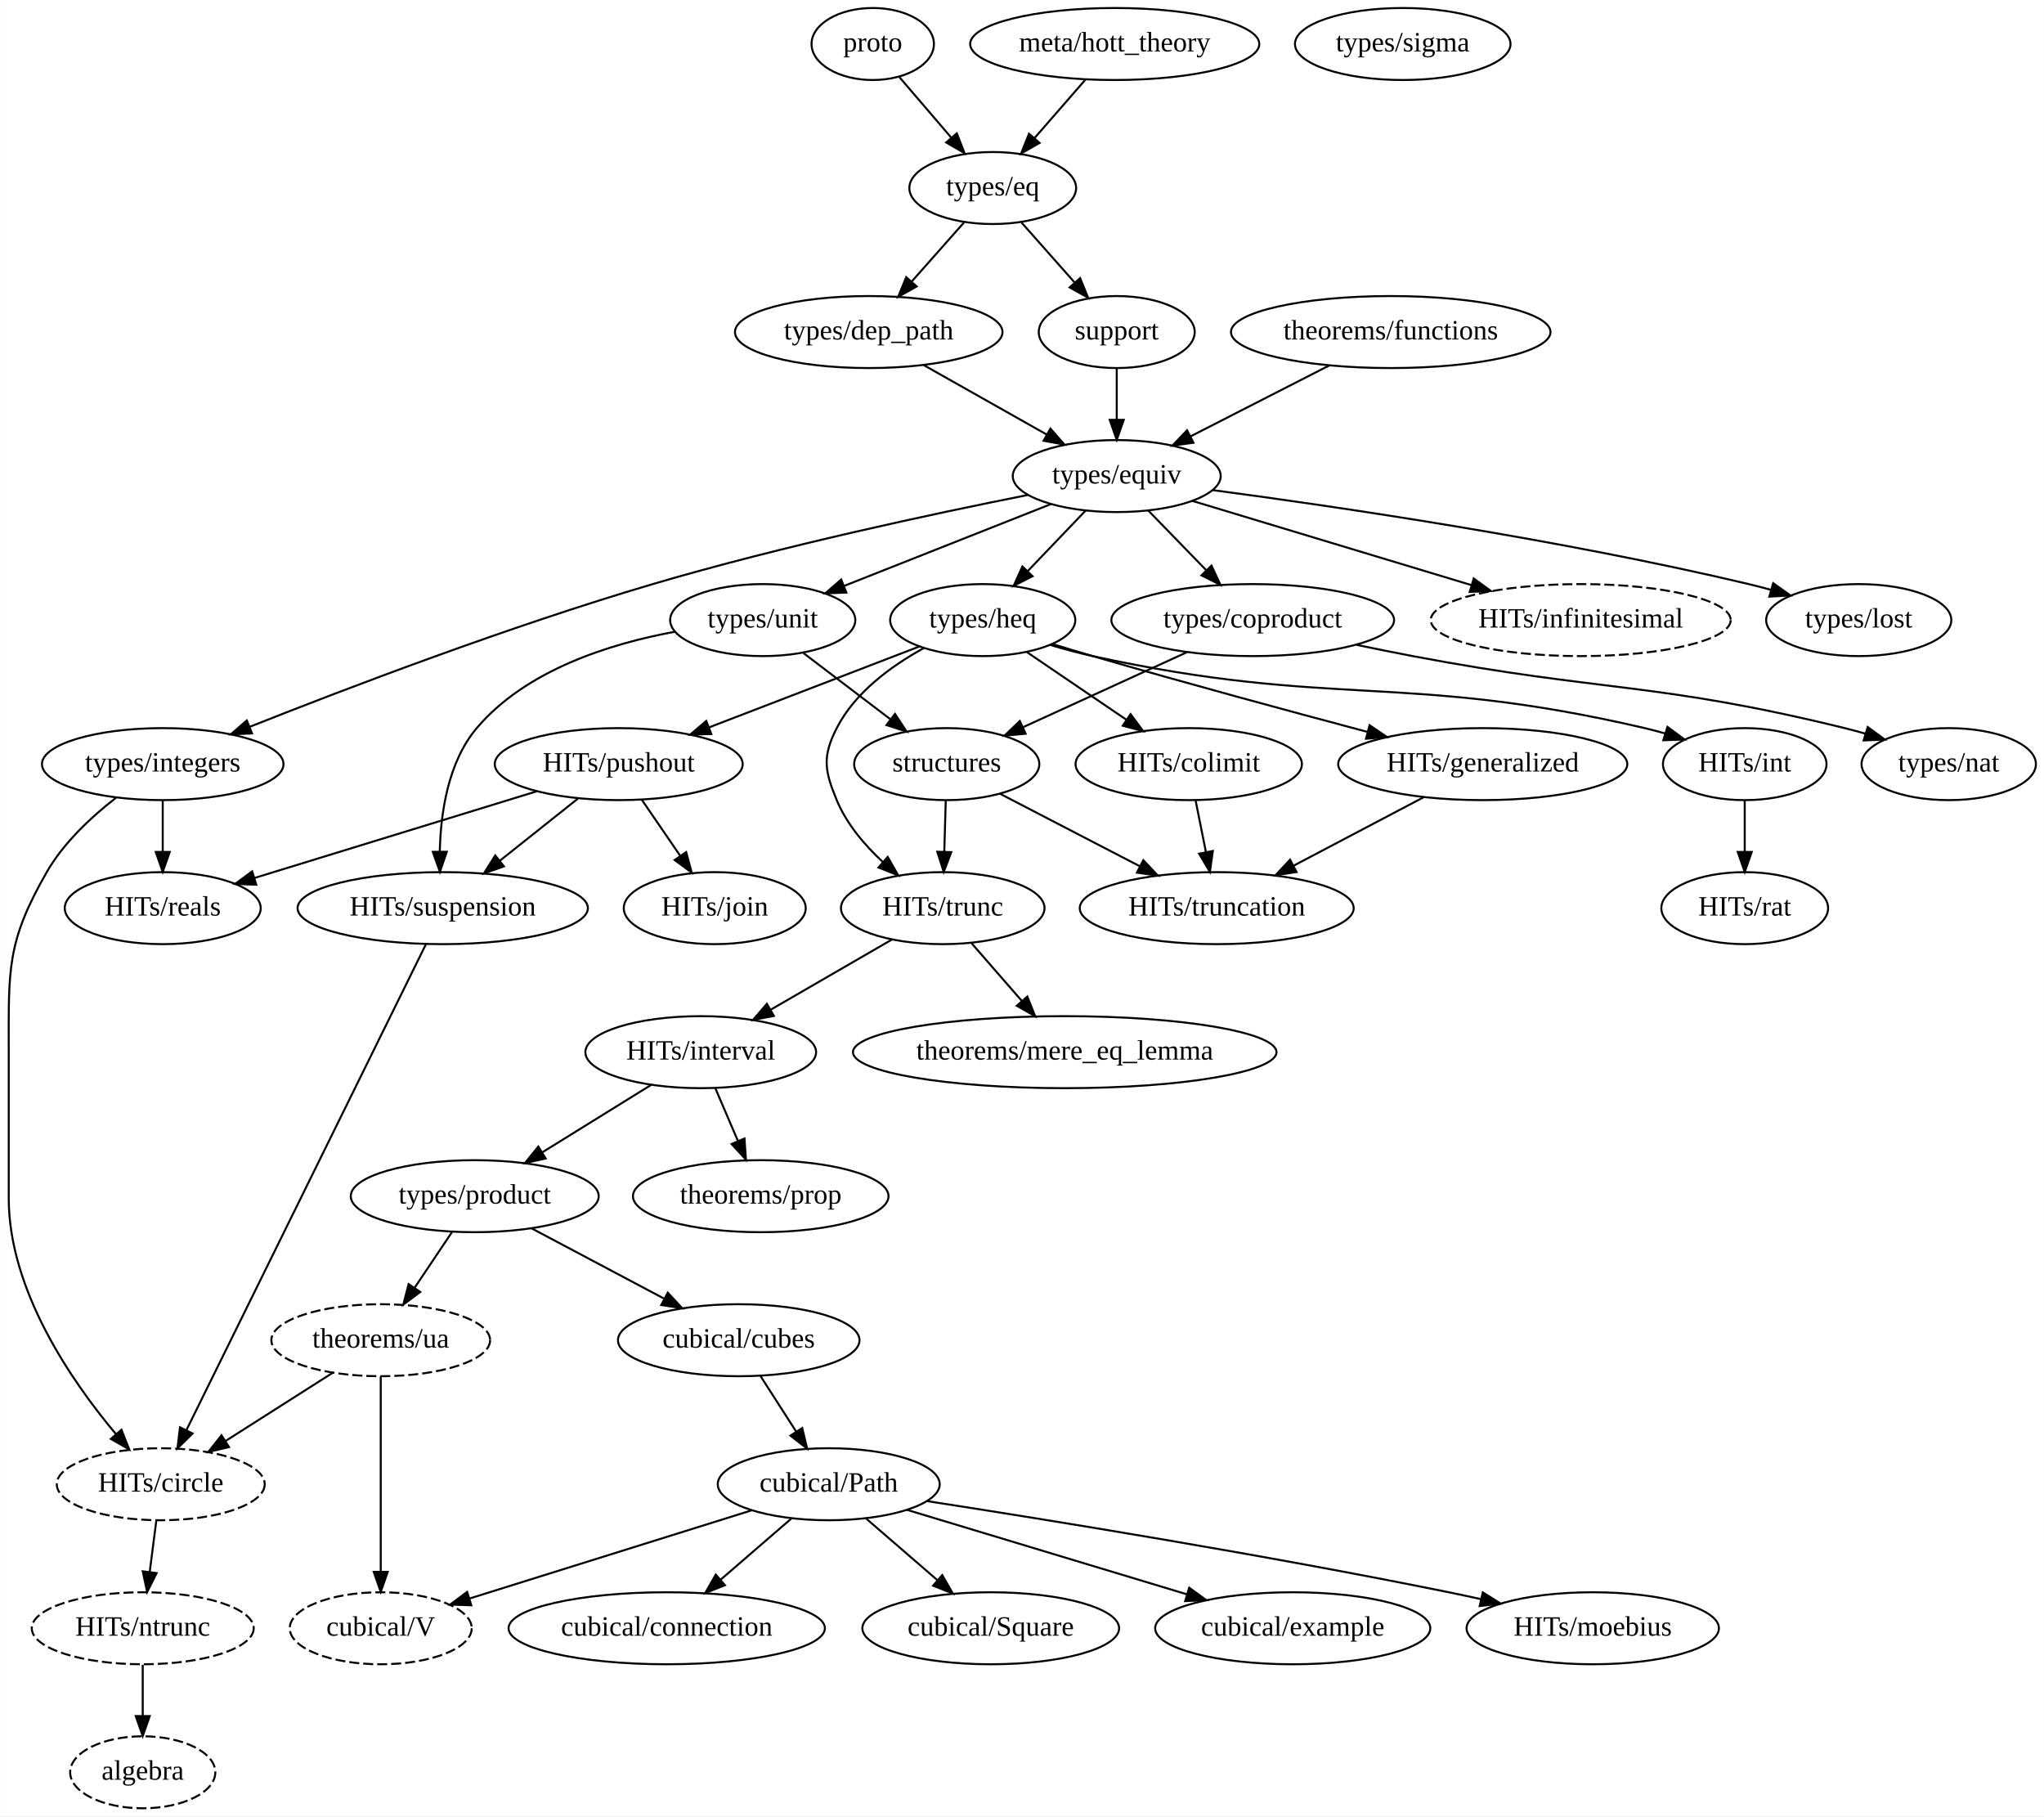
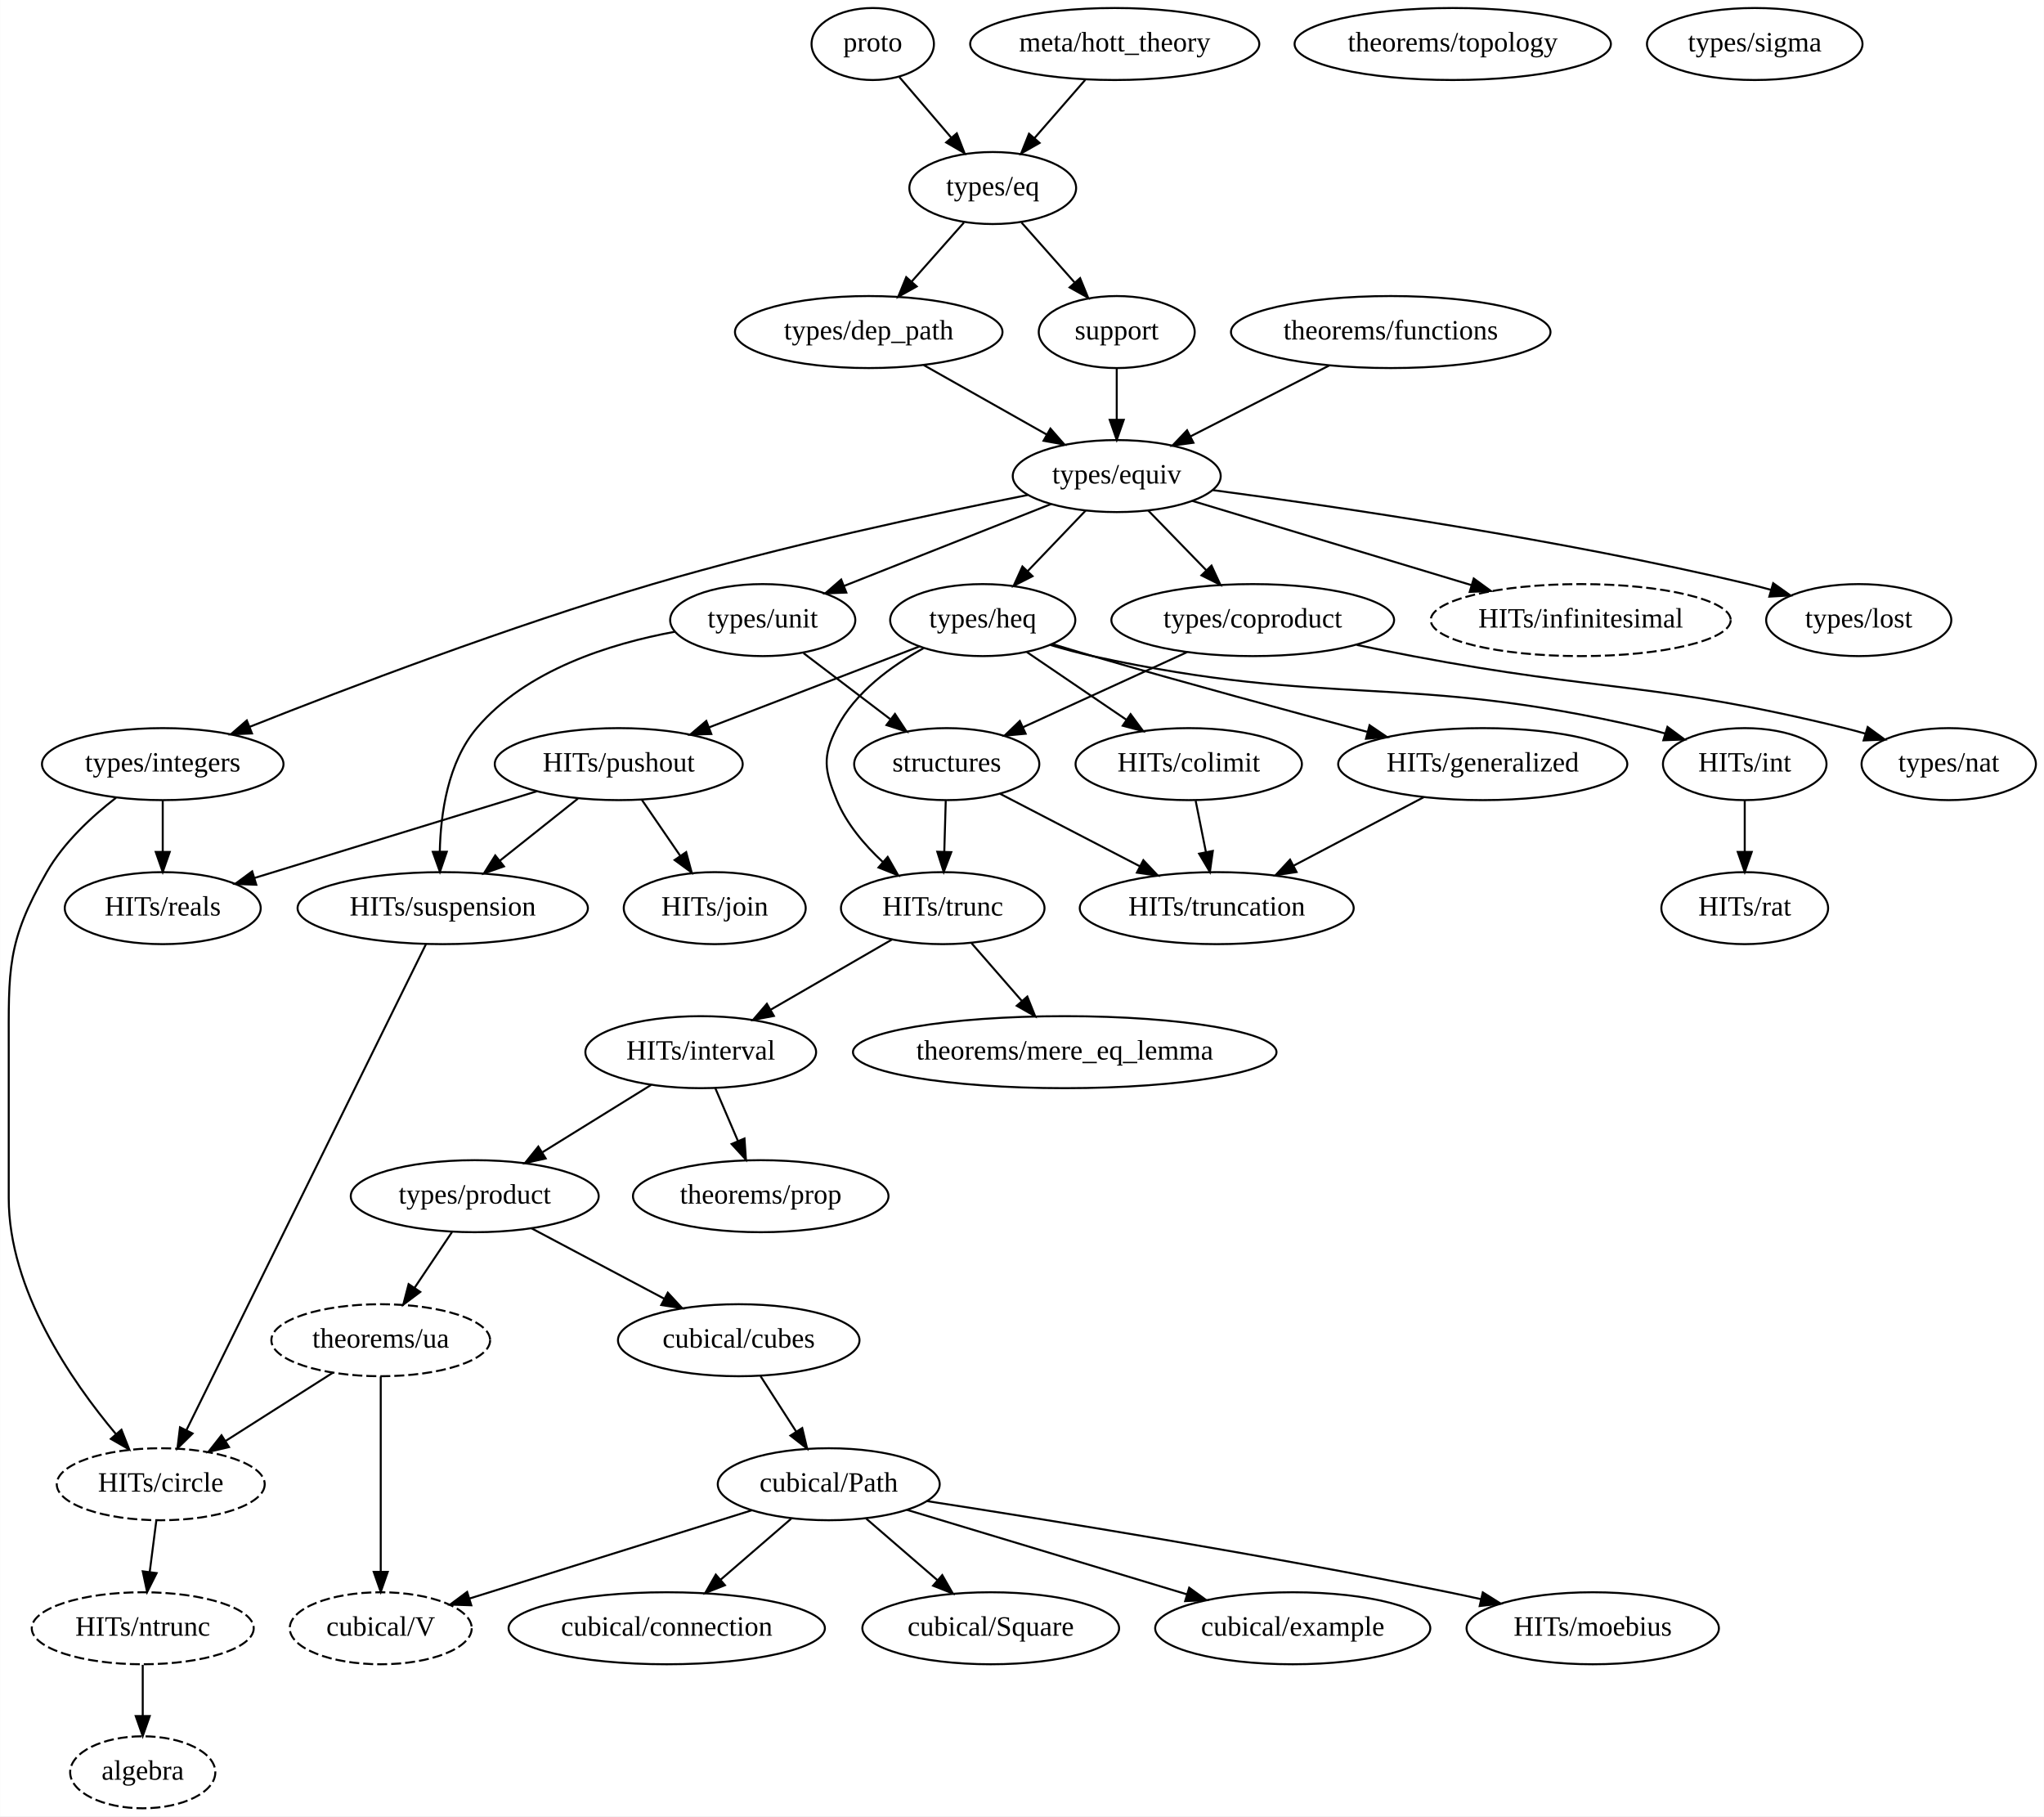
<svg xmlns="http://www.w3.org/2000/svg" width="1022pt" height="908pt" viewBox="0.00 0.00 1021.82 908.00">
  <g id="graph0" class="graph" transform="scale(1 1) rotate(0) translate(4 904)">
    <polygon fill="white" stroke="none" points="-4,4 -4,-904 1017.82,-904 1017.82,4 -4,4" />
    <g id="node1" class="node">
      <ellipse fill="none" stroke="black" cx="432.278" cy="-882" rx="30.595" ry="18" />
      <text text-anchor="middle" x="432.278" y="-878.3" font-family="Times New Roman,serif" font-size="14.00">proto</text>
    </g>
    <g id="node2" class="node">
      <ellipse fill="none" stroke="black" cx="492.278" cy="-810" rx="41.693" ry="18" />
      <text text-anchor="middle" x="492.278" y="-806.3" font-family="Times New Roman,serif" font-size="14.00">types/eq</text>
    </g>
    <g id="edge1" class="edge">
      <path fill="none" stroke="black" d="M445.593,-865.465C453.221,-856.566 462.959,-845.205 471.565,-835.164" />
      <polygon fill="black" stroke="black" points="474.312,-837.338 478.163,-827.467 468.997,-832.782 474.312,-837.338" />
    </g>
    <g id="node16" class="node">
      <ellipse fill="none" stroke="black" cx="430.278" cy="-738" rx="66.888" ry="18" />
      <text text-anchor="middle" x="430.278" y="-734.3" font-family="Times New Roman,serif" font-size="14.00">types/dep_path</text>
    </g>
    <g id="edge11" class="edge">
      <path fill="none" stroke="black" d="M477.898,-792.765C470.107,-783.969 460.328,-772.928 451.662,-763.144" />
      <polygon fill="black" stroke="black" points="454.26,-760.799 445.01,-755.633 449.02,-765.44 454.26,-760.799" />
    </g>
    <g id="node24" class="node">
      <ellipse fill="none" stroke="black" cx="554.278" cy="-738" rx="38.993" ry="18" />
      <text text-anchor="middle" x="554.278" y="-734.3" font-family="Times New Roman,serif" font-size="14.00">support</text>
    </g>
    <g id="edge38" class="edge">
      <path fill="none" stroke="black" d="M506.657,-792.765C514.561,-783.841 524.511,-772.608 533.269,-762.719" />
      <polygon fill="black" stroke="black" points="535.965,-764.954 539.976,-755.147 530.725,-760.313 535.965,-764.954" />
    </g>
    <g id="node3" class="node">
      <ellipse fill="none" stroke="black" cx="553.278" cy="-882" rx="72.287" ry="18" />
      <text text-anchor="middle" x="553.278" y="-878.3" font-family="Times New Roman,serif" font-size="14.00">meta/hott_theory</text>
    </g>
    <g id="edge2" class="edge">
      <path fill="none" stroke="black" d="M538.511,-864.055C530.908,-855.33 521.509,-844.544 513.175,-834.981" />
      <polygon fill="black" stroke="black" points="515.696,-832.547 506.488,-827.307 510.419,-837.146 515.696,-832.547" />
    </g>
    <g id="node4" class="node">
      <ellipse fill="none" stroke="black" stroke-dasharray="5,2" cx="67.278" cy="-18" rx="36.294" ry="18" />
      <text text-anchor="middle" x="67.278" y="-14.3" font-family="Times New Roman,serif" font-size="14.00">algebra</text>
    </g>
    <g id="node5" class="node">
      <ellipse fill="none" stroke="black" stroke-dasharray="5,2" cx="67.278" cy="-90" rx="55.491" ry="18" />
      <text text-anchor="middle" x="67.278" y="-86.3" font-family="Times New Roman,serif" font-size="14.00">HITs/ntrunc</text>
    </g>
    <g id="edge3" class="edge">
      <path fill="none" stroke="black" d="M67.278,-71.697C67.278,-63.983 67.278,-54.712 67.278,-46.112" />
      <polygon fill="black" stroke="black" points="70.778,-46.104 67.278,-36.104 63.778,-46.104 70.778,-46.104" />
    </g>
    <g id="node6" class="node">
      <ellipse fill="none" stroke="black" stroke-dasharray="5,2" cx="76.278" cy="-162" rx="51.991" ry="18" />
      <text text-anchor="middle" x="76.278" y="-158.3" font-family="Times New Roman,serif" font-size="14.00">HITs/circle</text>
    </g>
    <g id="edge29" class="edge">
      <path fill="none" stroke="black" d="M74.053,-143.697C73.061,-135.983 71.869,-126.712 70.763,-118.112" />
      <polygon fill="black" stroke="black" points="74.223,-117.576 69.477,-108.104 67.281,-118.469 74.223,-117.576" />
    </g>
    <g id="node7" class="node">
      <ellipse fill="none" stroke="black" cx="77.278" cy="-522" rx="60.389" ry="18" />
      <text text-anchor="middle" x="77.278" y="-518.3" font-family="Times New Roman,serif" font-size="14.00">types/integers</text>
    </g>
    <g id="edge4" class="edge">
      <path fill="none" stroke="black" d="M53.918,-505.19C41.782,-495.776 27.755,-482.794 19.278,-468 -0.833,-432.907 0.278,-419.447 0.278,-379 0.278,-379 0.278,-379 0.278,-305 0.278,-259.134 31.48,-213.746 53.899,-187.054" />
      <polygon fill="black" stroke="black" points="56.633,-189.243 60.53,-179.391 51.34,-184.662 56.633,-189.243" />
    </g>
-     <g id="node35" class="node">
+     <g id="node36" class="node">
      <ellipse fill="none" stroke="black" cx="77.278" cy="-450" rx="48.993" ry="18" />
      <text text-anchor="middle" x="77.278" y="-446.3" font-family="Times New Roman,serif" font-size="14.00">HITs/reals</text>
    </g>
    <g id="edge35" class="edge">
      <path fill="none" stroke="black" d="M77.278,-503.697C77.278,-495.983 77.278,-486.712 77.278,-478.112" />
      <polygon fill="black" stroke="black" points="80.778,-478.104 77.278,-468.104 73.778,-478.104 80.778,-478.104" />
    </g>
    <g id="node8" class="node">
      <ellipse fill="none" stroke="black" cx="217.278" cy="-450" rx="72.588" ry="18" />
      <text text-anchor="middle" x="217.278" y="-446.3" font-family="Times New Roman,serif" font-size="14.00">HITs/suspension</text>
    </g>
    <g id="edge5" class="edge">
      <path fill="none" stroke="black" d="M208.88,-431.966C185.173,-383.88 117.615,-246.849 89.161,-189.133" />
      <polygon fill="black" stroke="black" points="92.193,-187.366 84.632,-179.945 85.914,-190.462 92.193,-187.366" />
    </g>
    <g id="node9" class="node">
      <ellipse fill="none" stroke="black" stroke-dasharray="5,2" cx="186.278" cy="-234" rx="54.691" ry="18" />
      <text text-anchor="middle" x="186.278" y="-230.3" font-family="Times New Roman,serif" font-size="14.00">theorems/ua</text>
    </g>
    <g id="edge6" class="edge">
      <path fill="none" stroke="black" d="M162.409,-217.811C146.697,-207.813 125.931,-194.598 108.726,-183.649" />
      <polygon fill="black" stroke="black" points="110.415,-180.575 100.099,-178.159 106.657,-186.481 110.415,-180.575" />
    </g>
    <g id="node23" class="node">
      <ellipse fill="none" stroke="black" stroke-dasharray="5,2" cx="186.278" cy="-90" rx="45.492" ry="18" />
      <text text-anchor="middle" x="186.278" y="-86.3" font-family="Times New Roman,serif" font-size="14.00">cubical/V</text>
    </g>
    <g id="edge17" class="edge">
      <path fill="none" stroke="black" d="M186.278,-215.871C186.278,-191.67 186.278,-147.211 186.278,-118.393" />
      <polygon fill="black" stroke="black" points="189.778,-118.189 186.278,-108.189 182.778,-118.189 189.778,-118.189" />
    </g>
    <g id="node10" class="node">
      <ellipse fill="none" stroke="black" cx="487.278" cy="-594" rx="46.292" ry="18" />
      <text text-anchor="middle" x="487.278" y="-590.3" font-family="Times New Roman,serif" font-size="14.00">types/heq</text>
    </g>
    <g id="node11" class="node">
      <ellipse fill="none" stroke="black" cx="590.278" cy="-522" rx="56.59" ry="18" />
      <text text-anchor="middle" x="590.278" y="-518.3" font-family="Times New Roman,serif" font-size="14.00">HITs/colimit</text>
    </g>
    <g id="edge7" class="edge">
      <path fill="none" stroke="black" d="M509.374,-577.983C523.837,-568.154 542.954,-555.161 558.974,-544.274" />
      <polygon fill="black" stroke="black" points="561.202,-546.992 567.505,-538.476 557.267,-541.202 561.202,-546.992" />
    </g>
    <g id="node12" class="node">
      <ellipse fill="none" stroke="black" cx="737.278" cy="-522" rx="72.287" ry="18" />
      <text text-anchor="middle" x="737.278" y="-518.3" font-family="Times New Roman,serif" font-size="14.00">HITs/generalized</text>
    </g>
    <g id="edge8" class="edge">
      <path fill="none" stroke="black" d="M522.138,-582.027C528.811,-579.983 535.751,-577.895 542.278,-576 588.204,-562.665 640.512,-548.504 679.382,-538.177" />
      <polygon fill="black" stroke="black" points="680.697,-541.449 689.467,-535.504 678.904,-534.683 680.697,-541.449" />
    </g>
    <g id="node26" class="node">
      <ellipse fill="none" stroke="black" cx="868.278" cy="-522" rx="40.893" ry="18" />
      <text text-anchor="middle" x="868.278" y="-518.3" font-family="Times New Roman,serif" font-size="14.00">HITs/int</text>
    </g>
    <g id="edge24" class="edge">
      <path fill="none" stroke="black" d="M521.071,-581.567C528.027,-579.493 535.345,-577.512 542.278,-576 663.142,-549.639 697.793,-568.048 818.278,-540 821.639,-539.218 825.093,-538.298 828.539,-537.298" />
      <polygon fill="black" stroke="black" points="829.636,-540.622 838.149,-534.315 827.561,-533.936 829.636,-540.622" />
    </g>
    <g id="node27" class="node">
      <ellipse fill="none" stroke="black" cx="467.278" cy="-450" rx="50.892" ry="18" />
      <text text-anchor="middle" x="467.278" y="-446.3" font-family="Times New Roman,serif" font-size="14.00">HITs/trunc</text>
    </g>
    <g id="edge42" class="edge">
      <path fill="none" stroke="black" d="M457.606,-579.895C441.632,-571.11 423.382,-557.86 414.278,-540 407.011,-525.745 408.155,-518.782 414.278,-504 419.18,-492.166 428.148,-481.596 437.331,-473.068" />
      <polygon fill="black" stroke="black" points="439.753,-475.601 445.011,-466.402 435.164,-470.314 439.753,-475.601" />
    </g>
    <g id="node29" class="node">
      <ellipse fill="none" stroke="black" cx="305.278" cy="-522" rx="61.99" ry="18" />
      <text text-anchor="middle" x="305.278" y="-518.3" font-family="Times New Roman,serif" font-size="14.00">HITs/pushout</text>
    </g>
    <g id="edge32" class="edge">
      <path fill="none" stroke="black" d="M455.576,-580.807C426.47,-569.612 383.029,-552.904 350.324,-540.326" />
      <polygon fill="black" stroke="black" points="351.567,-537.054 340.977,-536.731 349.054,-543.587 351.567,-537.054" />
    </g>
-     <g id="node38" class="node">
+     <g id="node39" class="node">
      <ellipse fill="none" stroke="black" cx="604.278" cy="-450" rx="68.489" ry="18" />
      <text text-anchor="middle" x="604.278" y="-446.3" font-family="Times New Roman,serif" font-size="14.00">HITs/truncation</text>
    </g>
    <g id="edge44" class="edge">
      <path fill="none" stroke="black" d="M593.738,-503.697C595.281,-495.983 597.135,-486.712 598.855,-478.112" />
      <polygon fill="black" stroke="black" points="602.327,-478.597 600.857,-468.104 595.463,-477.224 602.327,-478.597" />
    </g>
    <g id="edge45" class="edge">
      <path fill="none" stroke="black" d="M707.761,-505.465C688.561,-495.36 663.332,-482.081 642.591,-471.165" />
      <polygon fill="black" stroke="black" points="644.191,-468.052 633.712,-466.492 640.931,-474.247 644.191,-468.052" />
    </g>
    <g id="node13" class="node">
      <ellipse fill="none" stroke="black" stroke-dasharray="5,2" cx="786.278" cy="-594" rx="74.987" ry="18" />
      <text text-anchor="middle" x="786.278" y="-590.3" font-family="Times New Roman,serif" font-size="14.00">HITs/infinitesimal</text>
    </g>
    <g id="node14" class="node">
      <ellipse fill="none" stroke="black" cx="554.278" cy="-666" rx="51.991" ry="18" />
      <text text-anchor="middle" x="554.278" y="-662.3" font-family="Times New Roman,serif" font-size="14.00">types/equiv</text>
    </g>
    <g id="edge20" class="edge">
      <path fill="none" stroke="black" d="M509.813,-656.548C462.799,-647.215 386.678,-630.974 322.278,-612 250.598,-590.881 169.456,-559.978 120.881,-540.7" />
      <polygon fill="black" stroke="black" points="121.904,-537.34 111.319,-536.887 119.312,-543.842 121.904,-537.34" />
    </g>
    <g id="edge19" class="edge">
      <path fill="none" stroke="black" d="M538.738,-648.765C530.113,-639.753 519.232,-628.385 509.7,-618.426" />
      <polygon fill="black" stroke="black" points="512.176,-615.951 502.733,-611.147 507.119,-620.792 512.176,-615.951" />
    </g>
    <g id="edge9" class="edge">
      <path fill="none" stroke="black" d="M592.069,-653.597C629.949,-642.168 688.656,-624.455 731.612,-611.494" />
      <polygon fill="black" stroke="black" points="732.783,-614.796 741.346,-608.557 730.761,-608.095 732.783,-614.796" />
    </g>
    <g id="node15" class="node">
      <ellipse fill="none" stroke="black" cx="622.278" cy="-594" rx="70.688" ry="18" />
      <text text-anchor="middle" x="622.278" y="-590.3" font-family="Times New Roman,serif" font-size="14.00">types/coproduct</text>
    </g>
    <g id="edge10" class="edge">
      <path fill="none" stroke="black" d="M570.049,-648.765C578.678,-639.882 589.531,-628.709 599.105,-618.854" />
      <polygon fill="black" stroke="black" points="601.662,-621.245 606.119,-611.633 596.641,-616.367 601.662,-621.245" />
    </g>
-     <g id="node36" class="node">
+     <g id="node37" class="node">
      <ellipse fill="none" stroke="black" cx="377.278" cy="-594" rx="46.292" ry="18" />
      <text text-anchor="middle" x="377.278" y="-590.3" font-family="Times New Roman,serif" font-size="14.00">types/unit</text>
    </g>
    <g id="edge47" class="edge">
      <path fill="none" stroke="black" d="M521.4,-651.998C492.136,-640.424 449.225,-623.454 417.838,-611.041" />
      <polygon fill="black" stroke="black" points="419.081,-607.769 408.494,-607.346 416.506,-614.278 419.081,-607.769" />
    </g>
-     <g id="node40" class="node">
+     <g id="node41" class="node">
      <ellipse fill="none" stroke="black" cx="925.278" cy="-594" rx="46.292" ry="18" />
      <text text-anchor="middle" x="925.278" y="-590.3" font-family="Times New Roman,serif" font-size="14.00">types/lost</text>
    </g>
    <g id="edge49" class="edge">
      <path fill="none" stroke="black" d="M602.322,-658.977C664.606,-650.706 776.371,-634.282 870.278,-612 873.894,-611.142 877.62,-610.174 881.348,-609.147" />
      <polygon fill="black" stroke="black" points="882.506,-612.456 891.146,-606.324 880.567,-605.73 882.506,-612.456" />
    </g>
-     <g id="node37" class="node">
+     <g id="node38" class="node">
      <ellipse fill="none" stroke="black" cx="469.278" cy="-522" rx="46.292" ry="18" />
      <text text-anchor="middle" x="469.278" y="-518.3" font-family="Times New Roman,serif" font-size="14.00">structures</text>
    </g>
    <g id="edge37" class="edge">
      <path fill="none" stroke="black" d="M589.455,-577.983C565.397,-566.976 532.671,-552.004 507.445,-540.462" />
      <polygon fill="black" stroke="black" points="508.727,-537.2 498.177,-536.222 505.815,-543.565 508.727,-537.2" />
    </g>
-     <g id="node39" class="node">
+     <g id="node40" class="node">
      <ellipse fill="none" stroke="black" cx="970.278" cy="-522" rx="43.592" ry="18" />
      <text text-anchor="middle" x="970.278" y="-518.3" font-family="Times New Roman,serif" font-size="14.00">types/nat</text>
    </g>
    <g id="edge48" class="edge">
      <path fill="none" stroke="black" d="M674.281,-581.601C683.589,-579.66 693.21,-577.718 702.278,-576 797.9,-557.881 823.756,-563.187 918.278,-540 921.655,-539.172 925.129,-538.232 928.604,-537.231" />
      <polygon fill="black" stroke="black" points="929.765,-540.537 938.319,-534.285 927.734,-533.838 929.765,-540.537" />
    </g>
    <g id="edge21" class="edge">
      <path fill="none" stroke="black" d="M457.797,-721.465C475.906,-711.242 499.77,-697.771 519.233,-686.783" />
      <polygon fill="black" stroke="black" points="521.121,-689.737 528.108,-681.773 517.679,-683.641 521.121,-689.737" />
    </g>
    <g id="node17" class="node">
      <ellipse fill="none" stroke="black" cx="410.278" cy="-162" rx="55.491" ry="18" />
      <text text-anchor="middle" x="410.278" y="-158.3" font-family="Times New Roman,serif" font-size="14.00">cubical/Path</text>
    </g>
    <g id="node18" class="node">
      <ellipse fill="none" stroke="black" cx="329.278" cy="-90" rx="79.087" ry="18" />
      <text text-anchor="middle" x="329.278" y="-86.3" font-family="Times New Roman,serif" font-size="14.00">cubical/connection</text>
    </g>
    <g id="edge12" class="edge">
      <path fill="none" stroke="black" d="M391.491,-144.765C381.011,-135.708 367.776,-124.27 356.211,-114.276" />
      <polygon fill="black" stroke="black" points="358.379,-111.524 348.525,-107.633 353.802,-116.82 358.379,-111.524" />
    </g>
    <g id="node21" class="node">
      <ellipse fill="none" stroke="black" cx="491.278" cy="-90" rx="64.189" ry="18" />
      <text text-anchor="middle" x="491.278" y="-86.3" font-family="Times New Roman,serif" font-size="14.00">cubical/Square</text>
    </g>
    <g id="edge15" class="edge">
      <path fill="none" stroke="black" d="M429.064,-144.765C439.62,-135.642 452.971,-124.105 464.596,-114.059" />
      <polygon fill="black" stroke="black" points="467.035,-116.577 472.312,-107.39 462.458,-111.28 467.035,-116.577" />
    </g>
    <g id="node22" class="node">
      <ellipse fill="none" stroke="black" cx="642.278" cy="-90" rx="68.788" ry="18" />
      <text text-anchor="middle" x="642.278" y="-86.3" font-family="Times New Roman,serif" font-size="14.00">cubical/example</text>
    </g>
    <g id="edge16" class="edge">
      <path fill="none" stroke="black" d="M449.371,-149.205C487.828,-137.601 546.811,-119.805 589.432,-106.945" />
      <polygon fill="black" stroke="black" points="590.514,-110.274 599.076,-104.035 588.491,-103.573 590.514,-110.274" />
    </g>
    <g id="edge18" class="edge">
      <path fill="none" stroke="black" d="M371.771,-148.967C332.596,-136.724 271.944,-117.771 230.746,-104.896" />
      <polygon fill="black" stroke="black" points="231.564,-101.485 220.975,-101.843 229.476,-108.167 231.564,-101.485" />
    </g>
    <g id="node31" class="node">
      <ellipse fill="none" stroke="black" cx="792.278" cy="-90" rx="63.089" ry="18" />
      <text text-anchor="middle" x="792.278" y="-86.3" font-family="Times New Roman,serif" font-size="14.00">HITs/moebius</text>
    </g>
    <g id="edge27" class="edge">
      <path fill="none" stroke="black" d="M459.313,-153.587C520.574,-144.103 628.516,-126.658 720.278,-108 725.548,-106.928 731.021,-105.752 736.488,-104.535" />
      <polygon fill="black" stroke="black" points="737.303,-107.939 746.28,-102.312 735.754,-101.113 737.303,-107.939" />
    </g>
    <g id="node19" class="node">
      <ellipse fill="none" stroke="black" cx="233.278" cy="-306" rx="61.99" ry="18" />
      <text text-anchor="middle" x="233.278" y="-302.3" font-family="Times New Roman,serif" font-size="14.00">types/product</text>
    </g>
    <g id="edge46" class="edge">
      <path fill="none" stroke="black" d="M221.9,-288.055C216.3,-279.715 209.436,-269.491 203.232,-260.252" />
      <polygon fill="black" stroke="black" points="206.03,-258.14 197.55,-251.789 200.219,-262.042 206.03,-258.14" />
    </g>
    <g id="node20" class="node">
      <ellipse fill="none" stroke="black" cx="365.278" cy="-234" rx="60.389" ry="18" />
      <text text-anchor="middle" x="365.278" y="-230.3" font-family="Times New Roman,serif" font-size="14.00">cubical/cubes</text>
    </g>
    <g id="edge13" class="edge">
      <path fill="none" stroke="black" d="M261.595,-289.983C280.996,-279.695 306.929,-265.942 328.006,-254.765" />
      <polygon fill="black" stroke="black" points="329.812,-257.769 337.007,-249.992 326.533,-251.585 329.812,-257.769" />
    </g>
    <g id="edge14" class="edge">
      <path fill="none" stroke="black" d="M376.171,-216.055C381.532,-207.715 388.105,-197.491 394.044,-188.252" />
      <polygon fill="black" stroke="black" points="397.021,-190.093 399.485,-179.789 391.133,-186.308 397.021,-190.093" />
    </g>
    <g id="edge22" class="edge">
      <path fill="none" stroke="black" d="M554.278,-719.697C554.278,-711.983 554.278,-702.712 554.278,-694.112" />
      <polygon fill="black" stroke="black" points="557.778,-694.104 554.278,-684.104 550.778,-694.104 557.778,-694.104" />
    </g>
    <g id="node25" class="node">
      <ellipse fill="none" stroke="black" cx="691.278" cy="-738" rx="79.886" ry="18" />
      <text text-anchor="middle" x="691.278" y="-734.3" font-family="Times New Roman,serif" font-size="14.00">theorems/functions</text>
    </g>
    <g id="edge23" class="edge">
      <path fill="none" stroke="black" d="M660.532,-721.291C639.961,-710.78 612.784,-696.894 591.065,-685.797" />
      <polygon fill="black" stroke="black" points="592.624,-682.663 582.127,-681.229 589.439,-688.896 592.624,-682.663" />
    </g>
-     <g id="node34" class="node">
+     <g id="node35" class="node">
      <ellipse fill="none" stroke="black" cx="868.278" cy="-450" rx="41.693" ry="18" />
      <text text-anchor="middle" x="868.278" y="-446.3" font-family="Times New Roman,serif" font-size="14.00">HITs/rat</text>
    </g>
    <g id="edge33" class="edge">
      <path fill="none" stroke="black" d="M868.278,-503.697C868.278,-495.983 868.278,-486.712 868.278,-478.112" />
      <polygon fill="black" stroke="black" points="871.778,-478.104 868.278,-468.104 864.778,-478.104 871.778,-478.104" />
    </g>
    <g id="node28" class="node">
      <ellipse fill="none" stroke="black" cx="346.278" cy="-378" rx="57.69" ry="18" />
      <text text-anchor="middle" x="346.278" y="-374.3" font-family="Times New Roman,serif" font-size="14.00">HITs/interval</text>
    </g>
    <g id="edge25" class="edge">
      <path fill="none" stroke="black" d="M441.912,-434.326C424.324,-424.151 400.672,-410.468 381.291,-399.256" />
      <polygon fill="black" stroke="black" points="382.854,-396.116 372.445,-394.138 379.349,-402.176 382.854,-396.116" />
    </g>
    <g id="node32" class="node">
      <ellipse fill="none" stroke="black" cx="528.278" cy="-378" rx="105.881" ry="18" />
      <text text-anchor="middle" x="528.278" y="-374.3" font-family="Times New Roman,serif" font-size="14.00">theorems/mere_eq_lemma</text>
    </g>
    <g id="edge28" class="edge">
      <path fill="none" stroke="black" d="M481.734,-432.411C489.22,-423.82 498.51,-413.159 506.816,-403.627" />
      <polygon fill="black" stroke="black" points="509.57,-405.795 513.501,-395.956 504.293,-401.196 509.57,-405.795" />
    </g>
    <g id="edge30" class="edge">
      <path fill="none" stroke="black" d="M321.479,-361.638C305.546,-351.768 284.639,-338.817 267.18,-328.001" />
      <polygon fill="black" stroke="black" points="268.753,-324.859 258.409,-322.568 265.066,-330.809 268.753,-324.859" />
    </g>
-     <g id="node33" class="node">
+     <g id="node34" class="node">
      <ellipse fill="none" stroke="black" cx="376.278" cy="-306" rx="63.889" ry="18" />
      <text text-anchor="middle" x="376.278" y="-302.3" font-family="Times New Roman,serif" font-size="14.00">theorems/prop</text>
    </g>
    <g id="edge31" class="edge">
      <path fill="none" stroke="black" d="M353.54,-360.055C356.953,-352.091 361.102,-342.411 364.916,-333.51" />
      <polygon fill="black" stroke="black" points="368.152,-334.845 368.874,-324.275 361.718,-332.088 368.152,-334.845" />
    </g>
    <g id="edge39" class="edge">
      <path fill="none" stroke="black" d="M284.867,-504.765C273.289,-495.554 258.616,-483.882 245.902,-473.769" />
      <polygon fill="black" stroke="black" points="247.887,-470.876 237.882,-467.39 243.529,-476.354 247.887,-470.876" />
    </g>
    <g id="node30" class="node">
      <ellipse fill="none" stroke="black" cx="353.278" cy="-450" rx="45.492" ry="18" />
      <text text-anchor="middle" x="353.278" y="-446.3" font-family="Times New Roman,serif" font-size="14.00">HITs/join</text>
    </g>
    <g id="edge26" class="edge">
      <path fill="none" stroke="black" d="M316.897,-504.055C322.616,-495.715 329.627,-485.491 335.962,-476.252" />
      <polygon fill="black" stroke="black" points="338.996,-478.016 341.765,-467.789 333.223,-474.057 338.996,-478.016" />
    </g>
    <g id="edge34" class="edge">
      <path fill="none" stroke="black" d="M264.252,-508.405C224.574,-496.223 164.549,-477.794 123.271,-465.121" />
      <polygon fill="black" stroke="black" points="124.052,-461.699 113.465,-462.11 121.998,-468.391 124.052,-461.699" />
    </g>
+     <g id="node33" class="node">
+       <ellipse fill="none" stroke="black" cx="722.278" cy="-882" rx="79.087" ry="18" />
+       <text text-anchor="middle" x="722.278" y="-878.3" font-family="Times New Roman,serif" font-size="14.00">theorems/topology</text>
+     </g>
    <g id="edge40" class="edge">
      <path fill="none" stroke="black" d="M333.256,-588.155C301.074,-582.236 258.906,-569.104 234.278,-540 219.873,-522.978 216.209,-497.52 215.806,-478.186" />
      <polygon fill="black" stroke="black" points="219.306,-478.191 215.871,-468.168 212.306,-478.145 219.306,-478.191" />
    </g>
    <g id="edge36" class="edge">
      <path fill="none" stroke="black" d="M397.695,-577.465C410.409,-567.792 426.944,-555.21 440.92,-544.577" />
      <polygon fill="black" stroke="black" points="443.394,-547.092 449.233,-538.251 439.156,-541.521 443.394,-547.092" />
    </g>
    <g id="edge41" class="edge">
      <path fill="none" stroke="black" d="M468.783,-503.697C468.563,-495.983 468.298,-486.712 468.052,-478.112" />
      <polygon fill="black" stroke="black" points="471.551,-478 467.766,-468.104 464.553,-478.2 471.551,-478" />
    </g>
    <g id="edge43" class="edge">
      <path fill="none" stroke="black" d="M495.949,-507.17C515.94,-496.805 543.584,-482.471 565.943,-470.877" />
      <polygon fill="black" stroke="black" points="567.583,-473.969 574.849,-466.259 564.361,-467.755 567.583,-473.969" />
    </g>
-     <g id="node41" class="node">
-       <ellipse fill="none" stroke="black" cx="697.278" cy="-882" rx="53.891" ry="18" />
-       <text text-anchor="middle" x="697.278" y="-878.3" font-family="Times New Roman,serif" font-size="14.00">types/sigma</text>
+     <g id="node42" class="node">
+       <ellipse fill="none" stroke="black" cx="873.278" cy="-882" rx="53.891" ry="18" />
+       <text text-anchor="middle" x="873.278" y="-878.3" font-family="Times New Roman,serif" font-size="14.00">types/sigma</text>
    </g>
  </g>
</svg>
